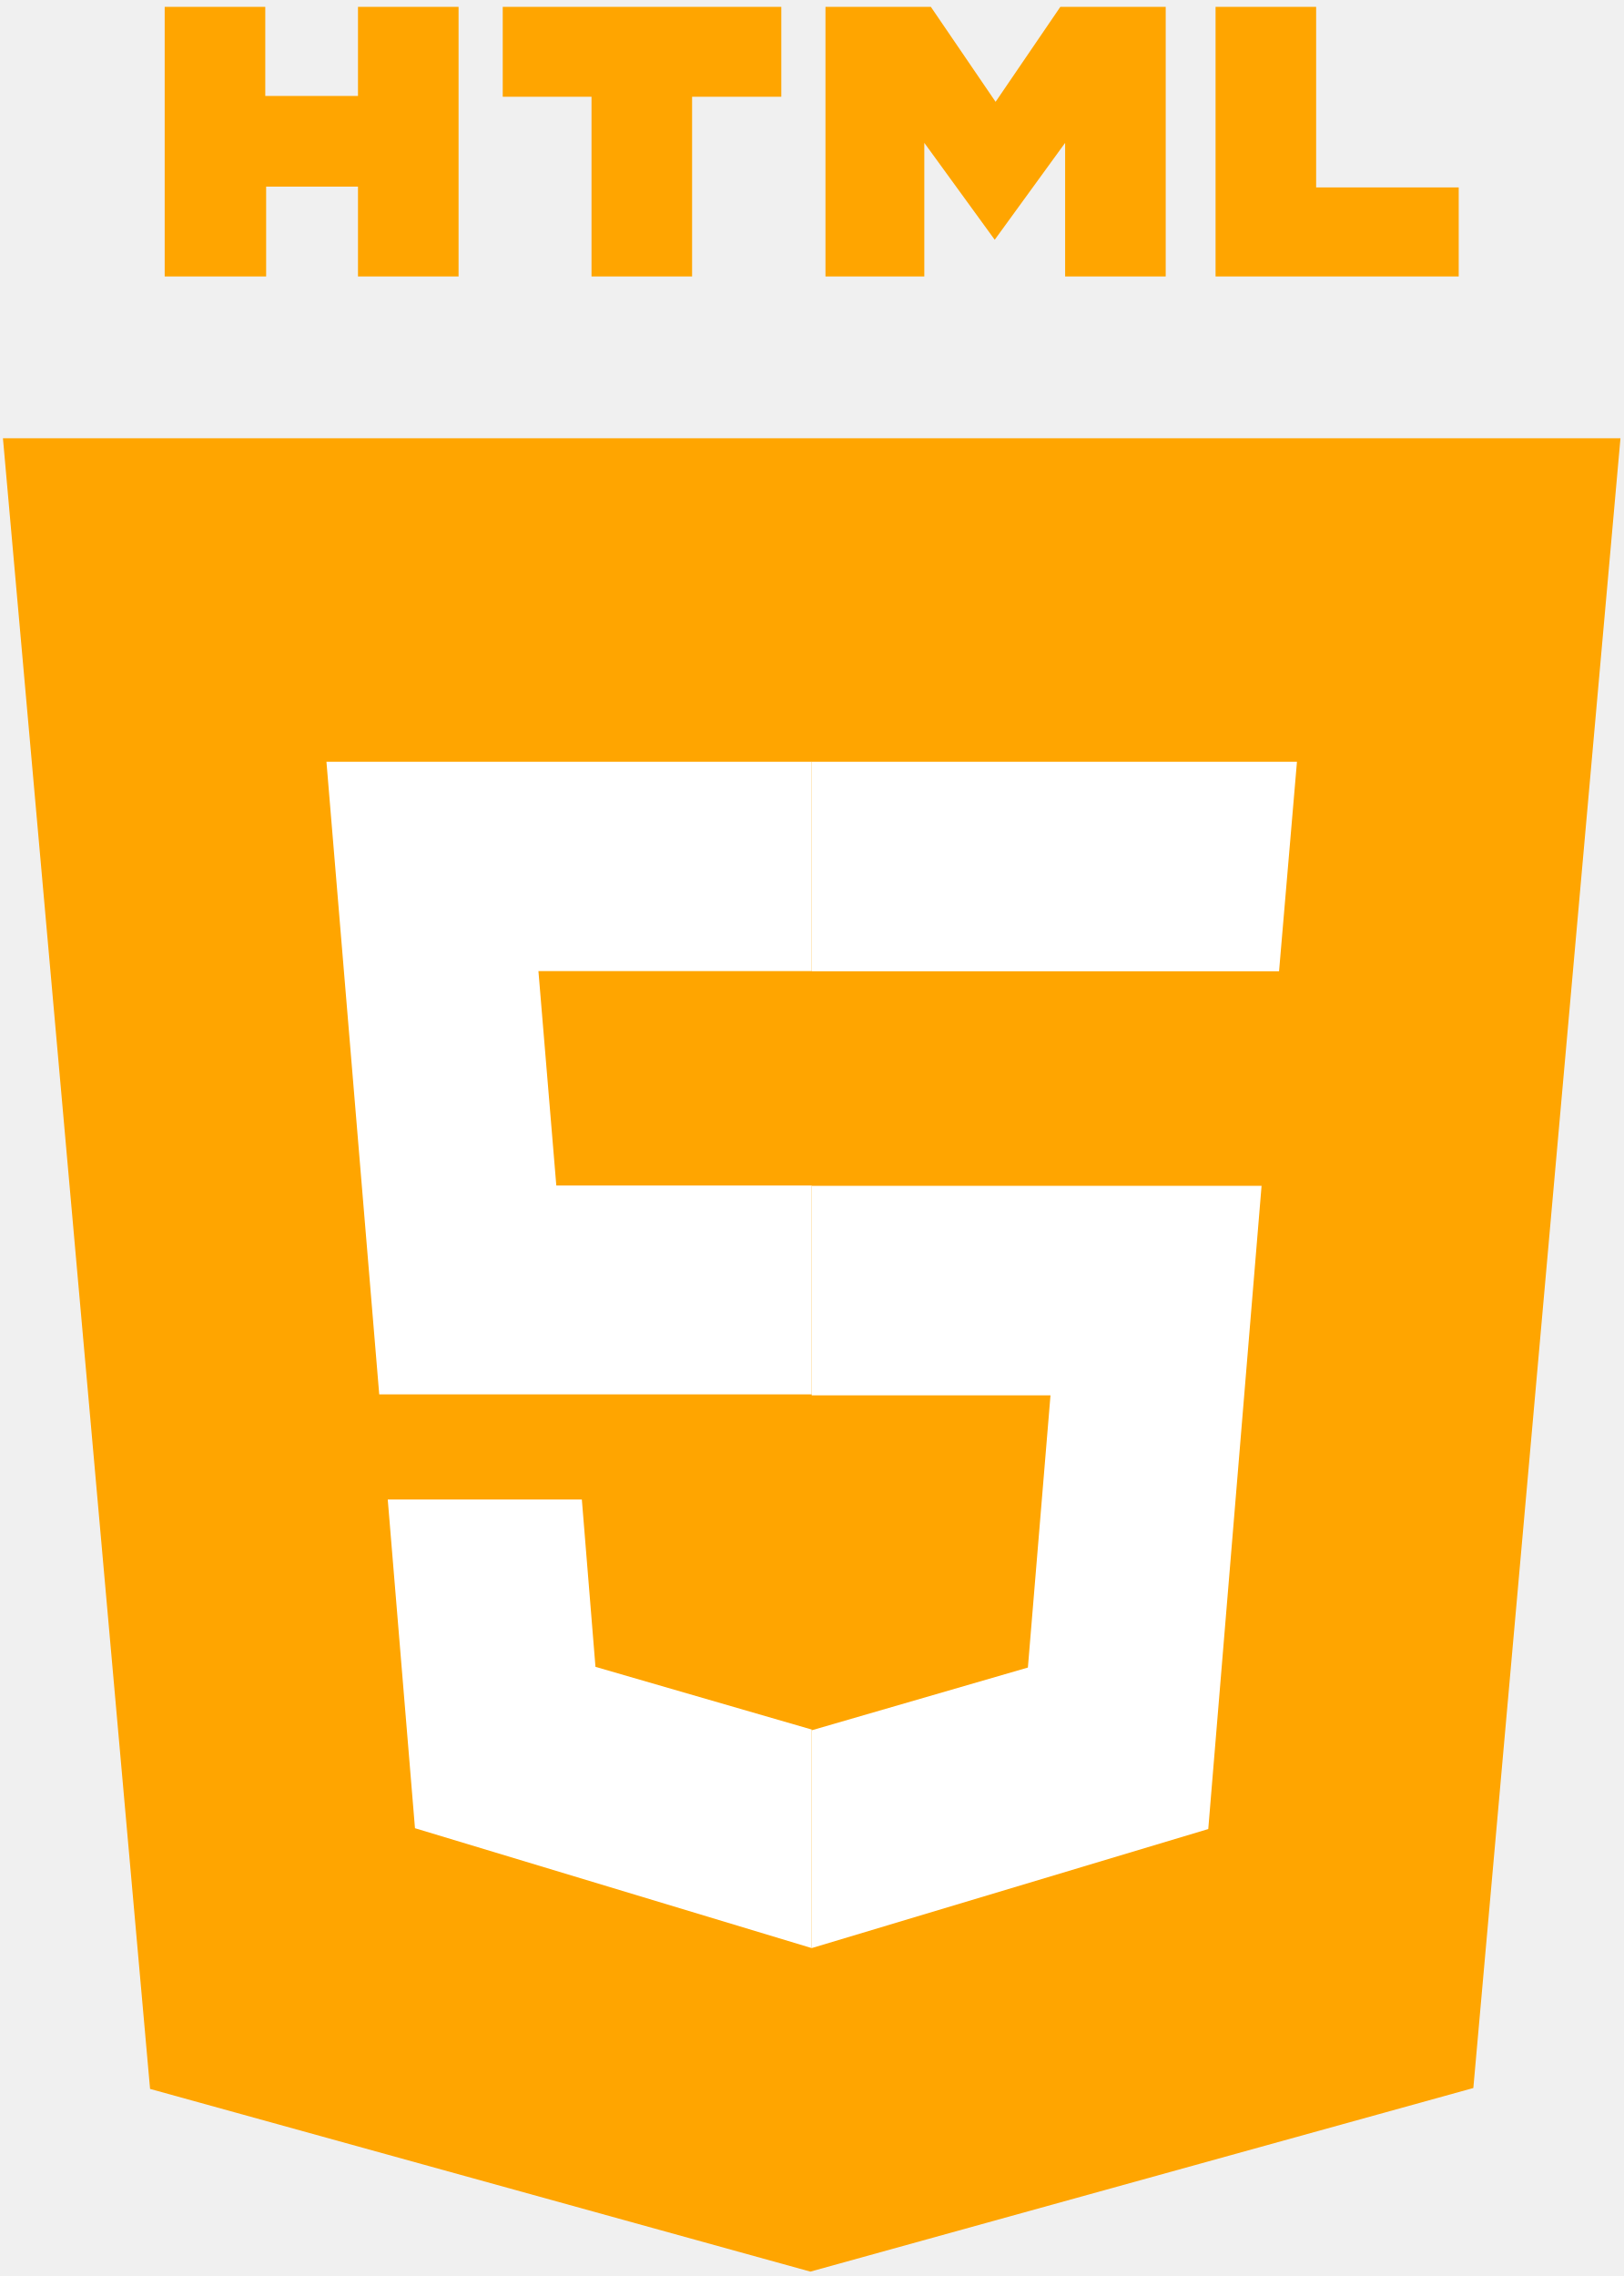
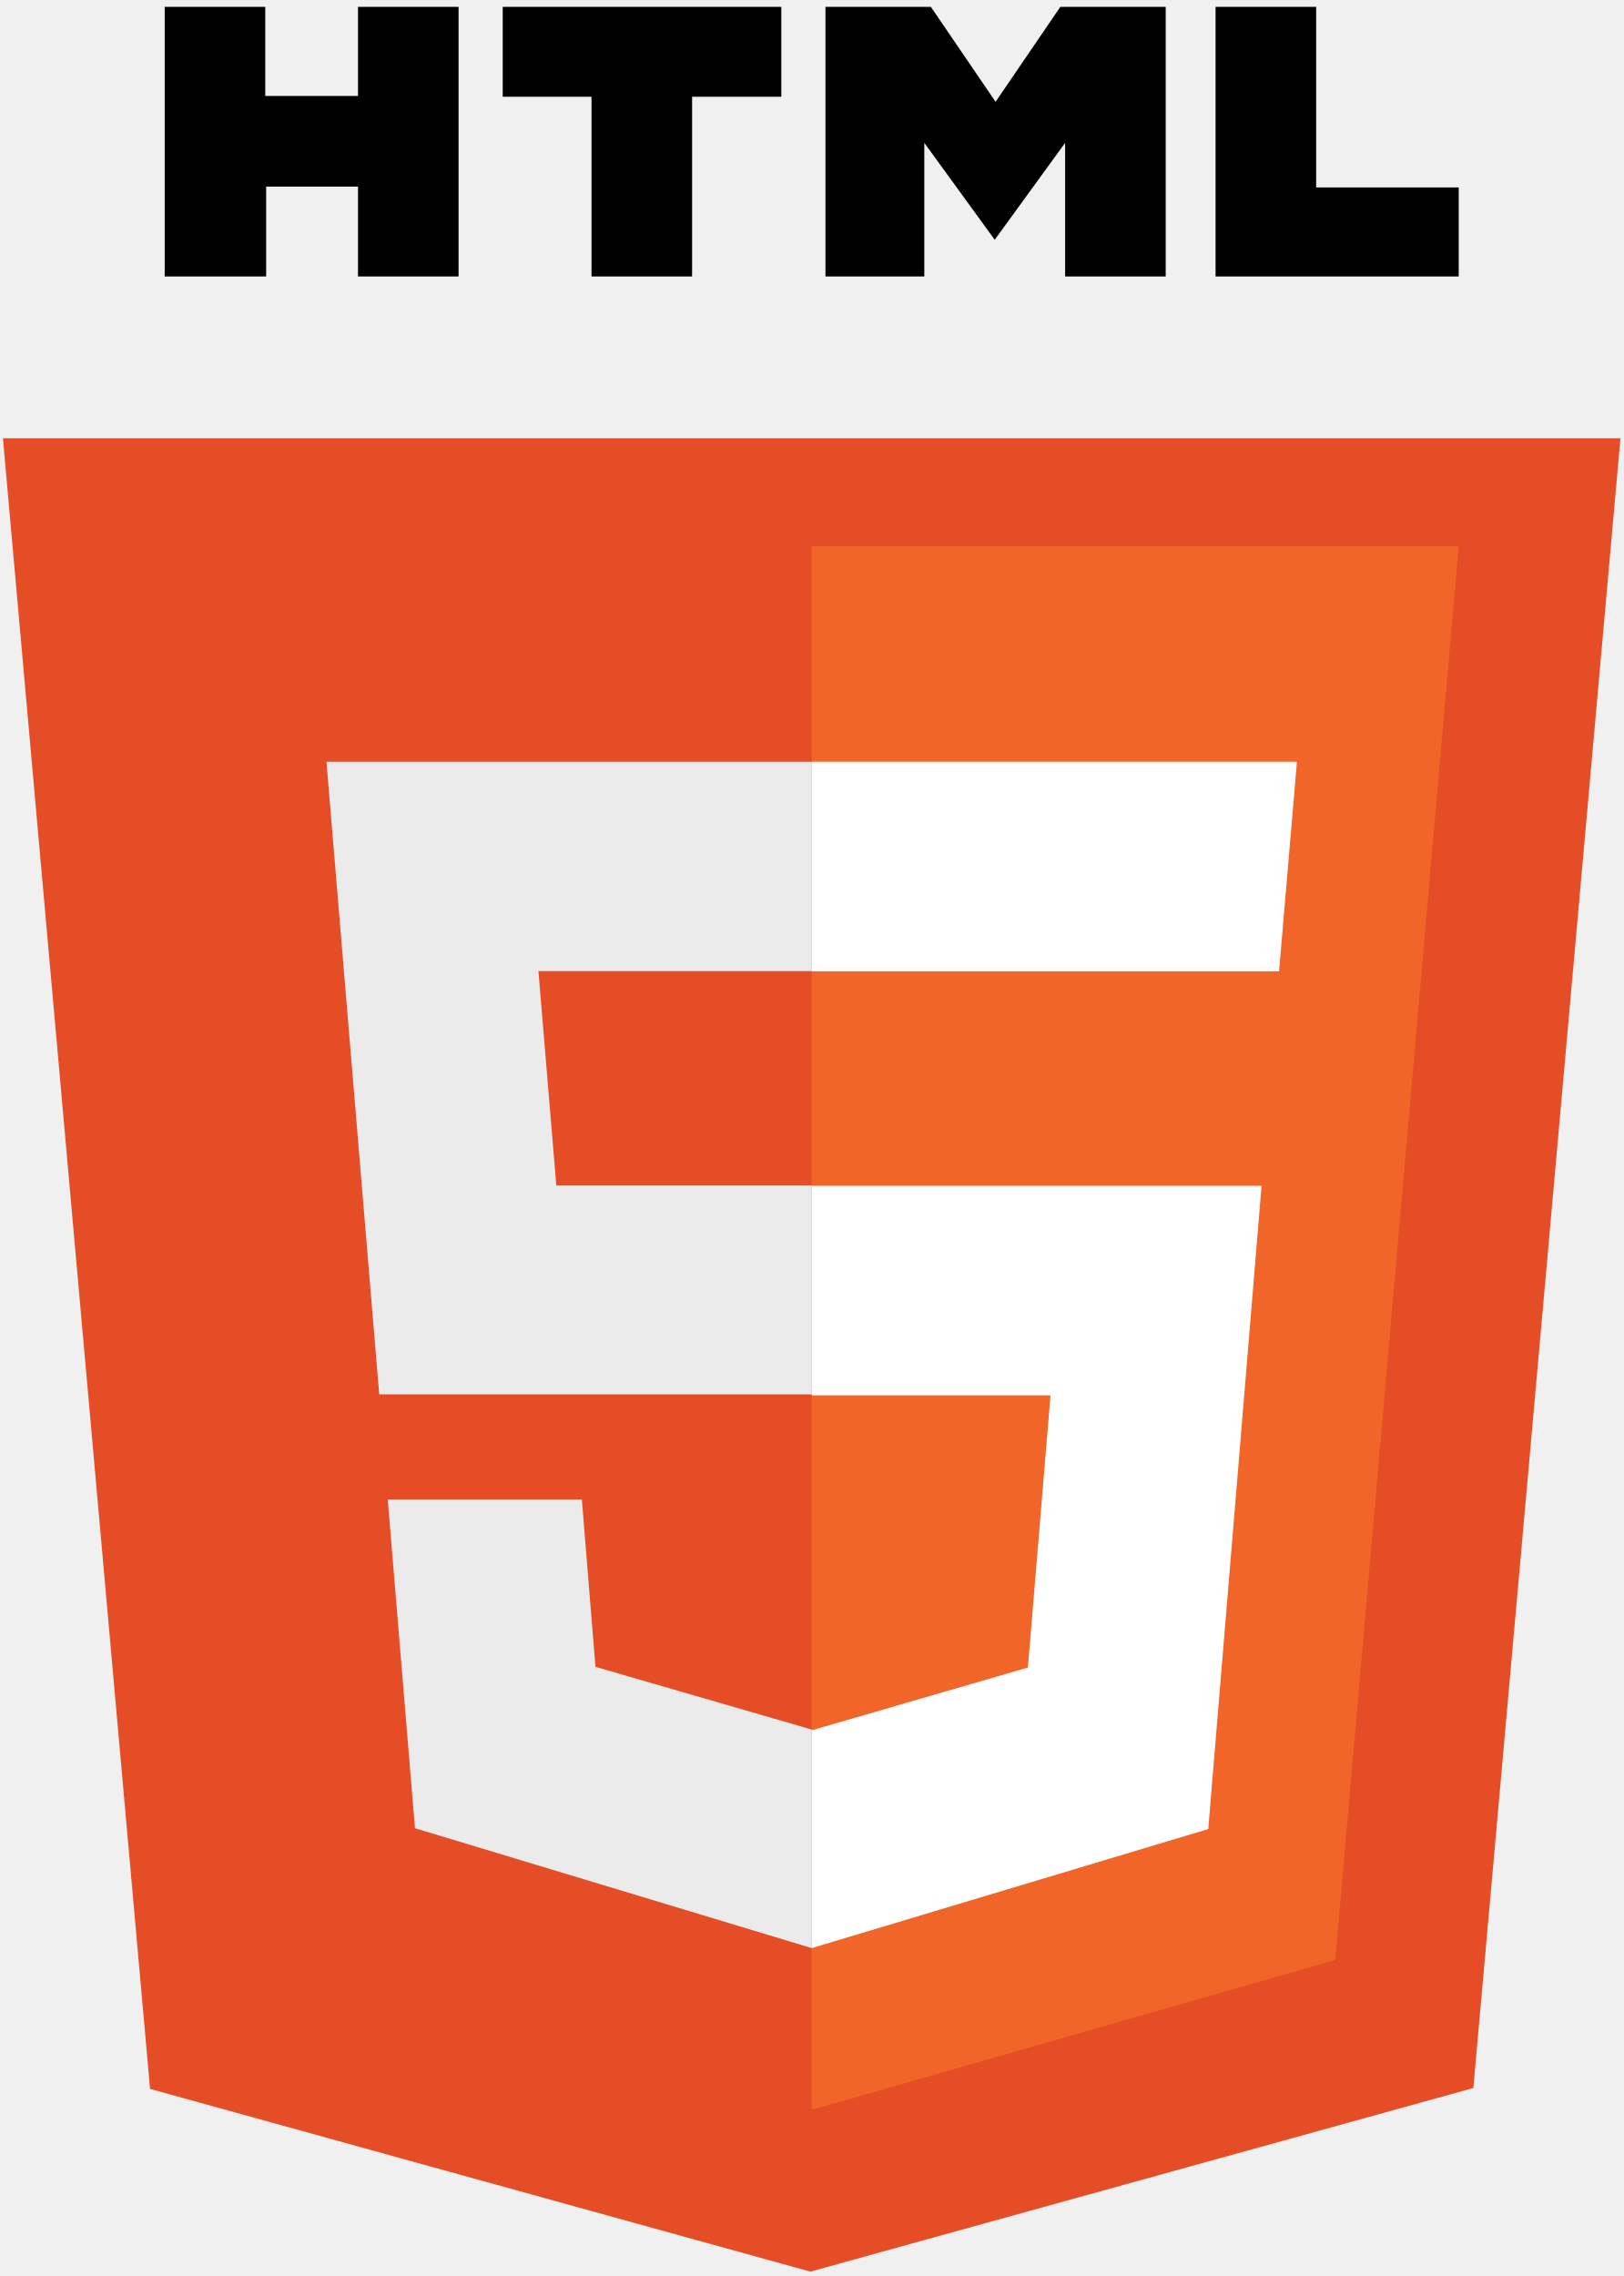
<svg xmlns="http://www.w3.org/2000/svg" width="189" height="265" viewBox="0 0 189 265" fill="none">
-   <path d="M19.177 0.801H30.889V11.174H41.685V0.801H53.397V32.192H41.685V21.729H30.991V32.192H19.177V0.801ZM68.878 11.265H58.54V0.801H90.978V11.265H80.59V32.192H68.878V11.265ZM96.121 0.801H108.394L115.93 11.856L123.467 0.801H135.739V32.192H124.027V16.633L115.828 27.916L107.63 16.633V32.192H96.121V0.801ZM141.544 0.801H153.256V21.82H169.857V32.192H141.544" fill="orange" />
-   <path d="M17.474 243.217L0.342 51.027H188.692L171.56 243.113L94.361 264.49" fill="orange" />
-   <path d="M94.517 245.655V63.584H169.857L155.48 228.204" fill="orange" />
-   <path d="M38.012 88.697H94.517V113.069H62.696L64.778 138.031H94.517V162.349H44.158L38.012 88.697ZM45.15 174.588H67.752L69.338 194.075L94.517 201.375V226.82L48.322 212.863" fill="white" />
-   <path d="M151.022 88.697H94.517V113.088H148.937L151.022 88.697ZM146.901 138.069H94.517V162.46H122.323L119.691 194.157L94.517 201.463V226.82L140.694 212.96" fill="white" />
+   <path d="M19.177 0.801H30.889V11.174H41.685V0.801H53.397V32.192H41.685V21.729H30.991V32.192H19.177V0.801ZM68.878 11.265H58.54V0.801H90.978V11.265H80.59V32.192H68.878V11.265ZM96.121 0.801H108.394L115.93 11.856L123.467 0.801H135.739V32.192H124.027V16.633L115.828 27.916L107.63 16.633V32.192H96.121V0.801ZM141.544 0.801H153.256V21.82H169.857V32.192H141.544" fill="black" />
+   <path d="M17.474 243.217L0.342 51.027H188.692L171.56 243.113L94.361 264.49" fill="#E44D26" />
+   <path d="M94.517 245.655V63.584H169.857L155.48 228.204" fill="#F16529" />
+   <path d="M38.012 88.697H94.517V113.069H62.696L64.778 138.031H94.517V162.349H44.158L38.012 88.697ZM45.15 174.588H67.752L69.338 194.075L94.517 201.375V226.821L48.322 212.863" fill="#EBEBEB" />
+   <path d="M151.022 88.697H94.517V113.088H148.937L151.022 88.697ZM146.901 138.069H94.517V162.46H122.323L119.691 194.157L94.517 201.463V226.821L140.694 212.96" fill="white" />
</svg>
